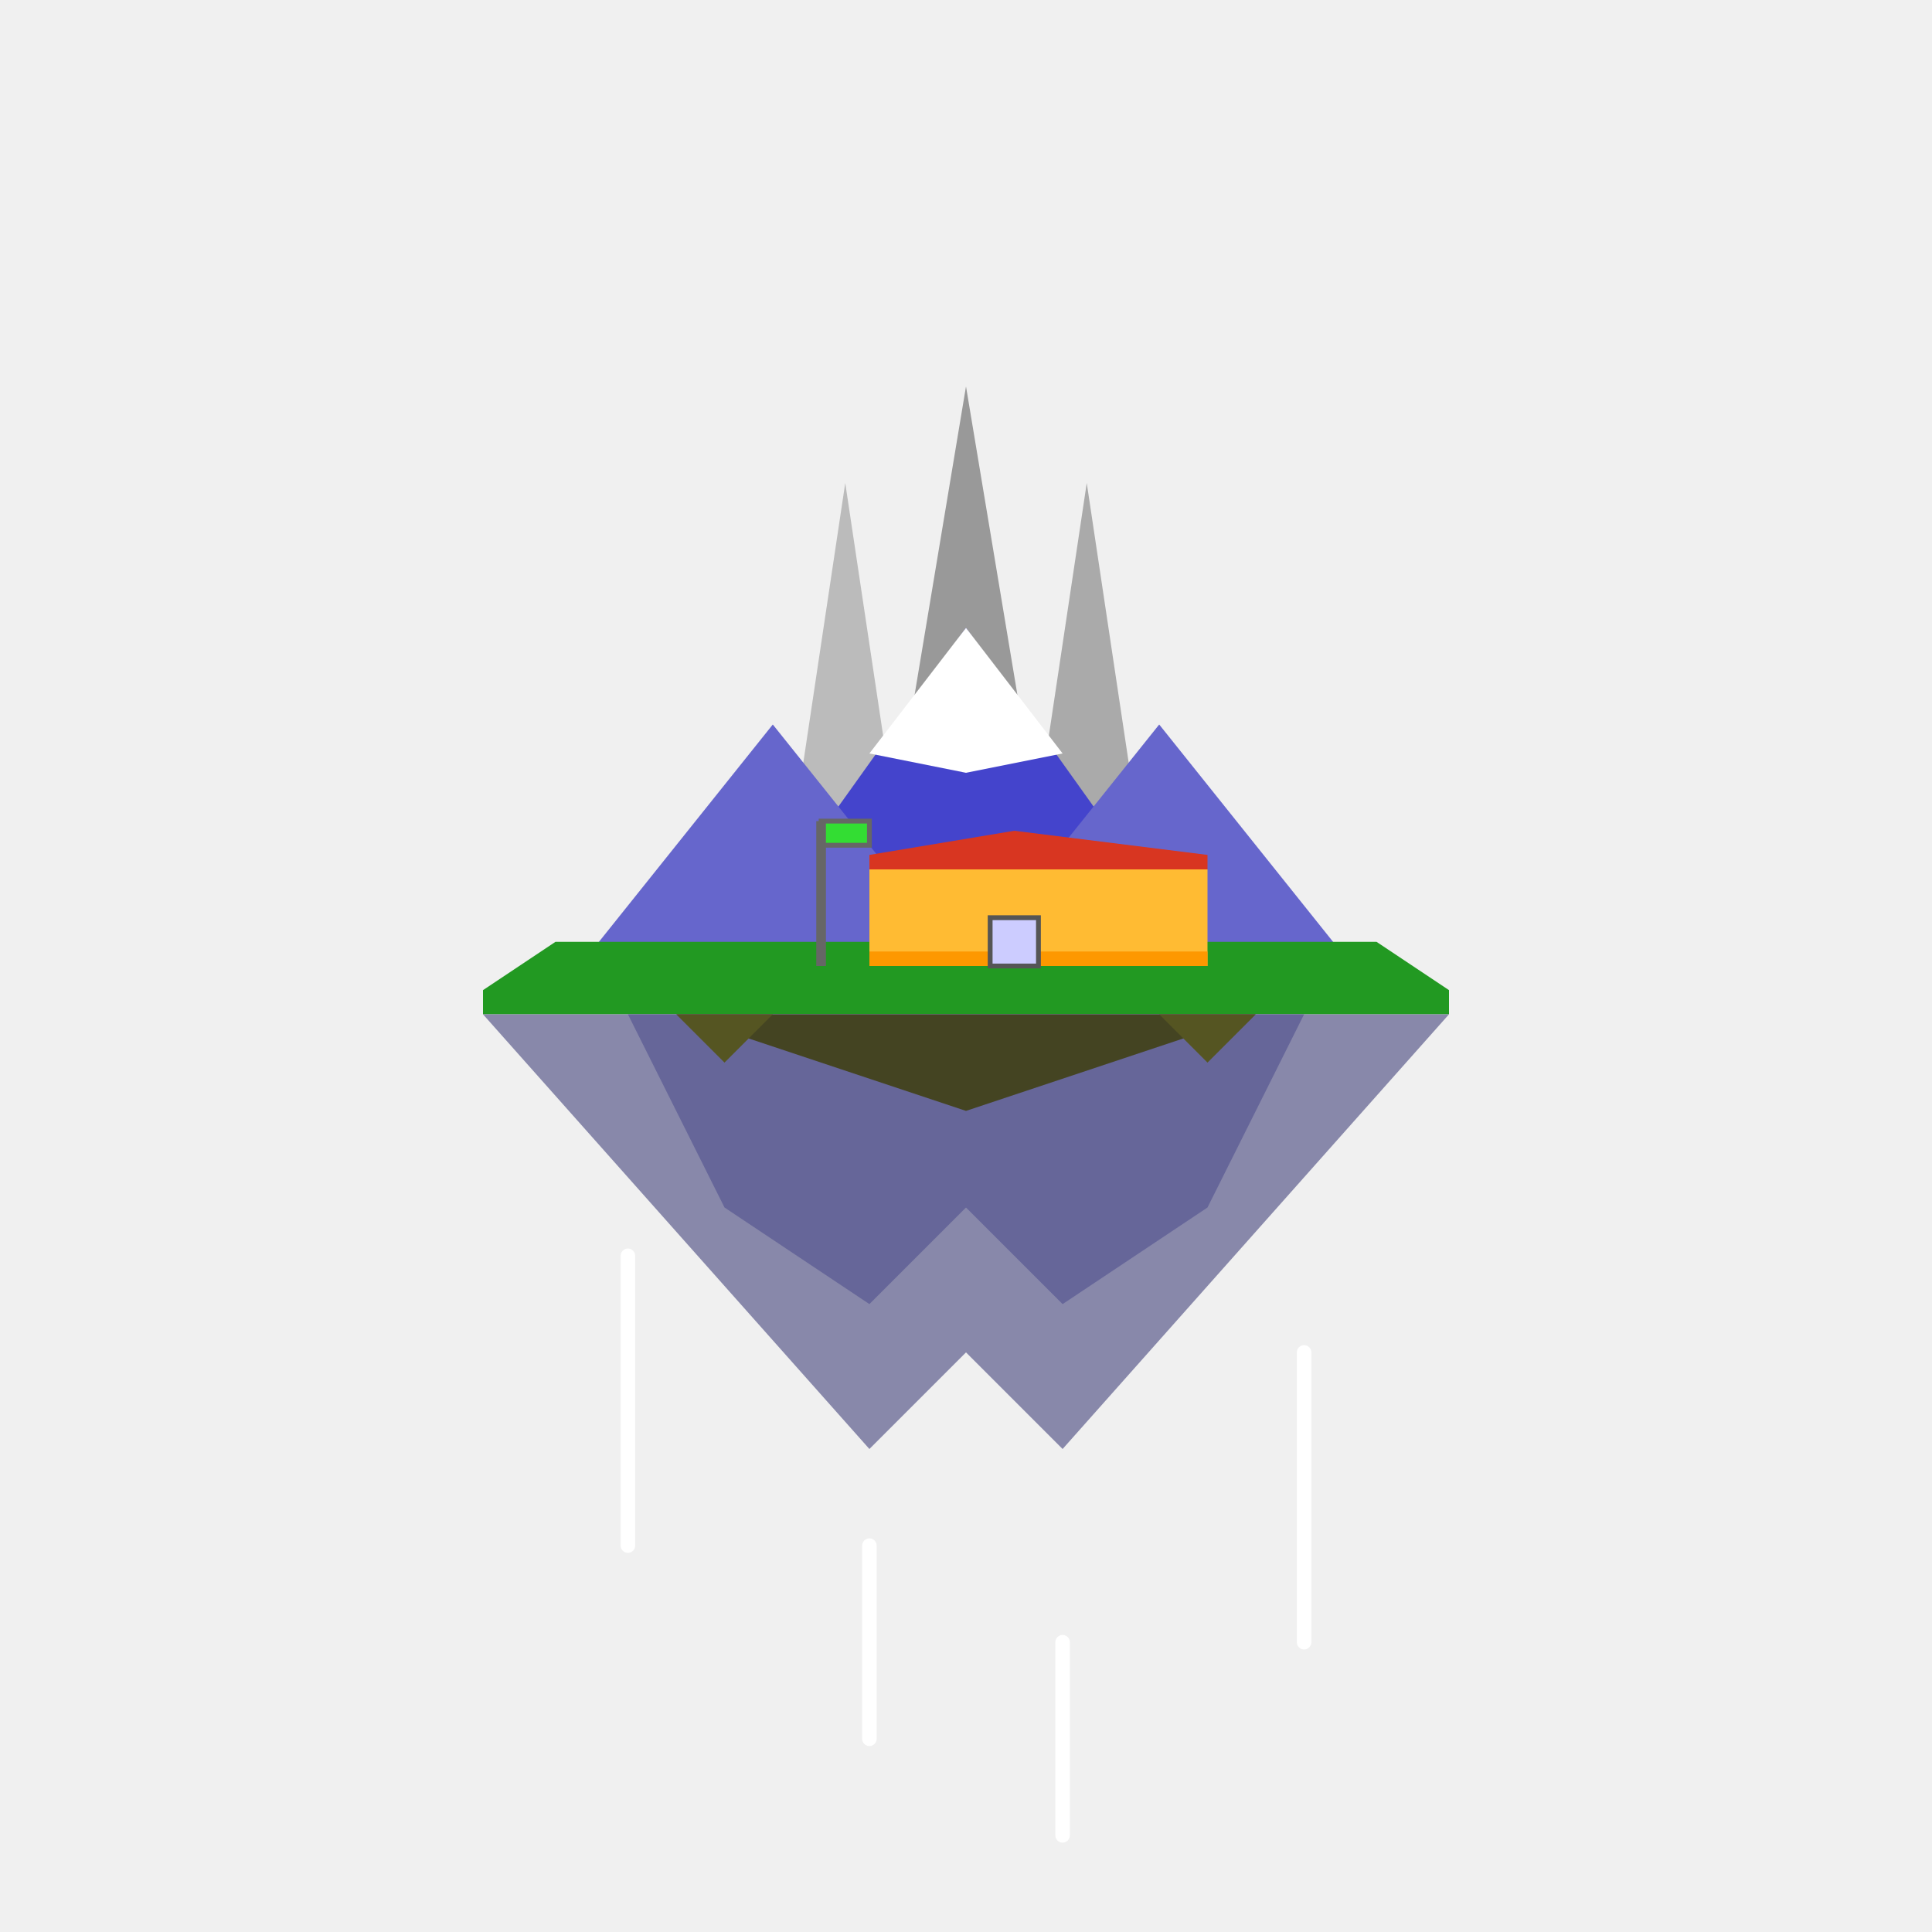
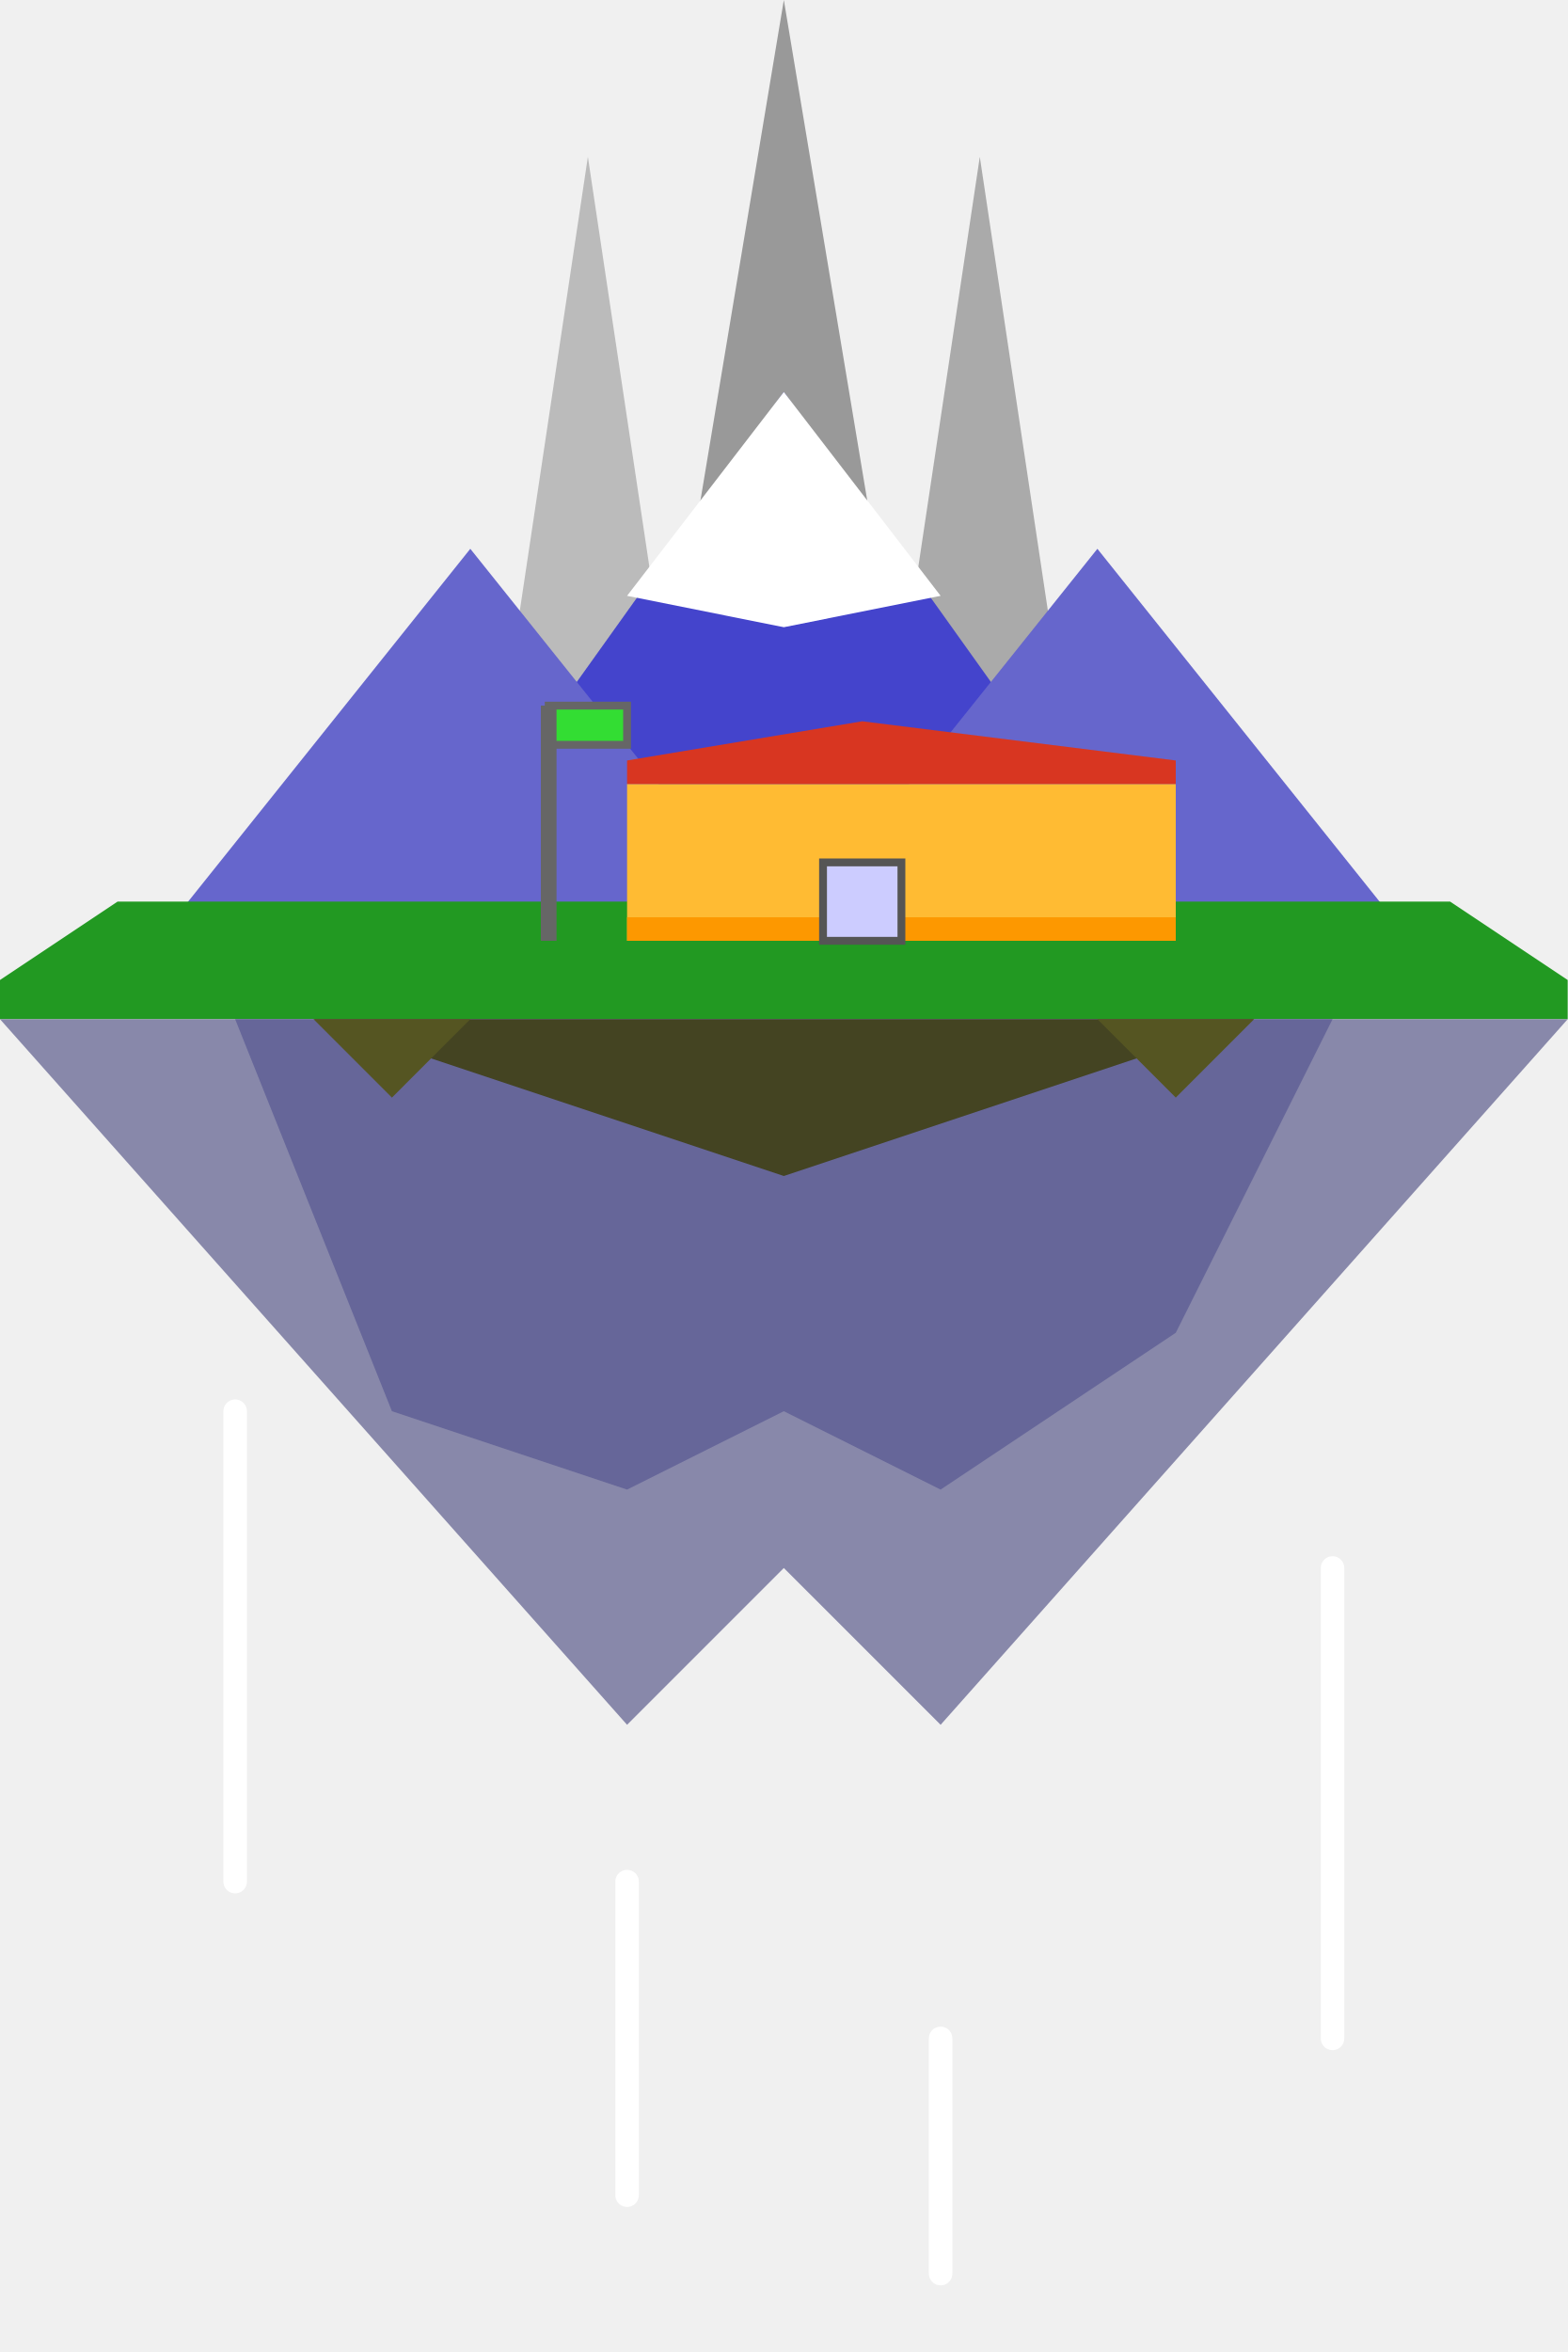
- <svg xmlns="http://www.w3.org/2000/svg" width="400" height="400" version="1.1">
+ <svg xmlns="http://www.w3.org/2000/svg" width="200" height="300" version="1.1">
  <defs />
-   <polygon points="180,200 200,80 220,200" fill="#999" />
-   <polygon points="160,200 175,100 190,200" fill="#bbb" />
-   <polygon points="210,200 225,100 240,200" fill="#aaa" />
-   <polygon points="150,200 200,130 250,200" fill="#44c" />
-   <polygon points="180,156 200,130 220,156 200,160" fill="#fff" />
-   <polygon points="120,200 160,150 200,200" fill="#66C" />
-   <polygon points="280,200 240,150 200,200" fill="#66c" />
-   <polygon points="100,205 115,195 285,195 300,205 300,210 100,210" fill="#292" />
-   <polygon points="100,210 180,300 200,280 220,300 300,210" fill="#88a" />
-   <polygon points="130,210 150,250 180,270 200,250 220,270 250,250 270,210" fill="#669" />
-   <polygon points="140,210 200,230 260,210" fill="#442" />
-   <polygon points="140,210 150,220 160,210" fill="#552" />
-   <polygon points="260,210 250,220 240,210" fill="#552" />
-   <line x1="130" x2="130" y1="260" y2="320" stroke="white" stroke-width="3" stroke-linecap="round" />
-   <line x1="270" x2="270" y1="280" y2="340" stroke="white" stroke-width="3" stroke-linecap="round" />
-   <line x1="220" x2="220" y1="340" y2="380" stroke="white" stroke-width="3" stroke-linecap="round" />
-   <line x1="180" x2="180" y1="320" y2="360" stroke="white" stroke-width="3" stroke-linecap="round" />
-   <polygon points="180,200 180,180 185,180 250,180 250,200" fill="#fb3" />
-   <polygon points="180,200 250,200 250,197 180,197" fill="#fd9800" />
-   <polygon points="215,200 205,200 205,190 215,190" fill="#ccf" stroke="#555" />
-   <polygon points="170,170 180,170 180,175 170,175" stroke="#666" fill="#3d3" />
-   <line x1="170" y1="200" x2="170" y2="170" stroke="#666" stroke-width="2" />
-   <polygon points="180,180 180,177 210,172 250,177 250,180 " fill="#d83621" />
+   <polygon points="80,120 100,0 120,120" fill="#999" />
+   <polygon points="60,120 75,20 90,120" fill="#bbb" />
+   <polygon points="110,120 125,20 140,120" fill="#aaa" />
+   <polygon points="50,120 100,50 150,120" fill="#44c" />
+   <polygon points="80,76 100,80 120,76 100,50" fill="#fff" />
+   <polygon points="20,120 60,70 100,120" fill="#66C" />
+   <polygon points="180,120 140,70 100,120" fill="#66c" />
+   <polygon points="0,125 15,115 185,115 200,125 200,130 0,130" fill="#292" />
+   <polygon points="00,130 80,220 100,200 120,220 200,130" fill="#88a" />
+   <polygon points="30,130 50,180 80,190 100,180 120,190 150,170 170,130" fill="#669" />
+   <polygon points="40,130 100,150 160,130" fill="#442" />
+   <polygon points="40,130 50,140 60,130" fill="#552" />
+   <polygon points="160,130 150,140 140,130" fill="#552" />
+   <line x1="30" x2="30" y1="180" y2="240" stroke="white" stroke-width="3" stroke-linecap="round" />
+   <line x1="170" x2="170" y1="200" y2="260" stroke="white" stroke-width="3" stroke-linecap="round" />
+   <line x1="120" x2="120" y1="260" y2="290" stroke="white" stroke-width="3" stroke-linecap="round" />
+   <line x1="80" x2="80" y1="240" y2="280" stroke="white" stroke-width="3" stroke-linecap="round" />
+   <polygon points="80,120 80,100 85,100 150,100 150,120" fill="#fb3" />
+   <polygon points="80,120 150,120 150,117 80,117" fill="#fd9800" />
+   <polygon points="115,120 105,120 105,110 115,110" fill="#ccf" stroke="#555" />
+   <polygon points="70,90 80,90 80,95 70,95" stroke="#666" fill="#3d3" />
+   <line x1="70" y1="120" x2="70" y2="90" stroke="#666" stroke-width="2" />
+   <polygon points="80,100 80,97 110,92 150,97 150,100 " fill="#d83621" />
</svg>
